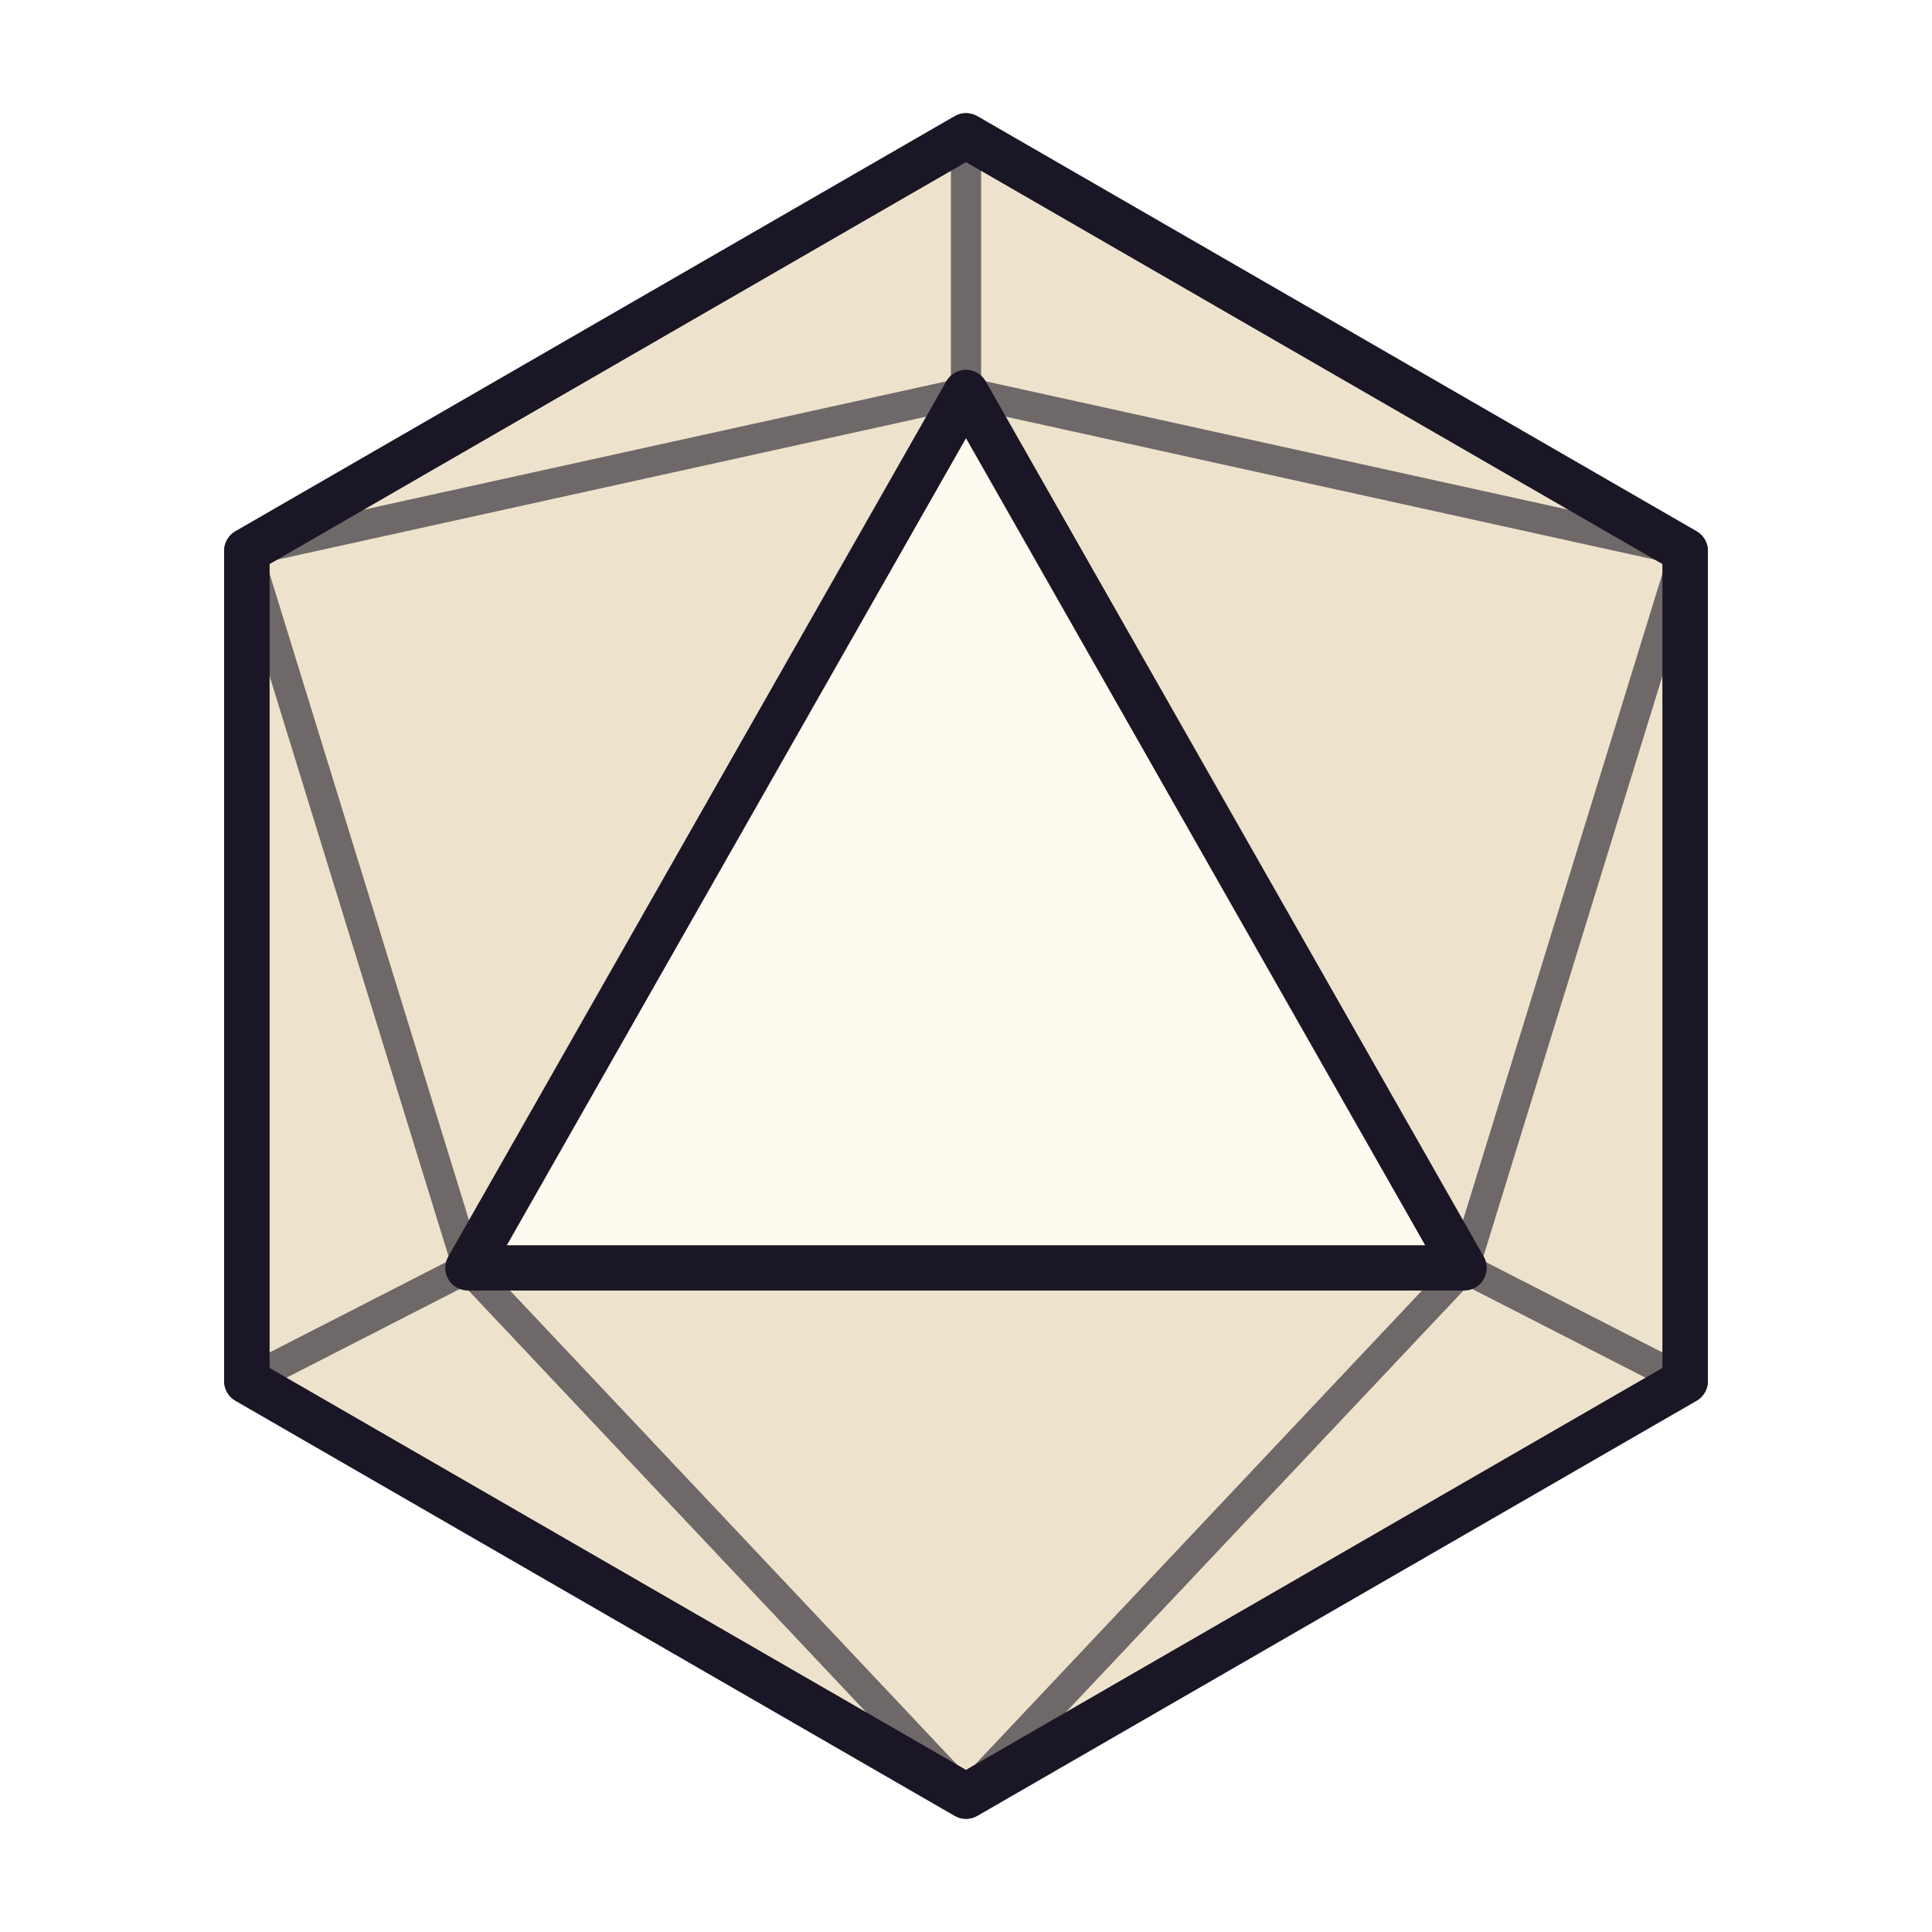
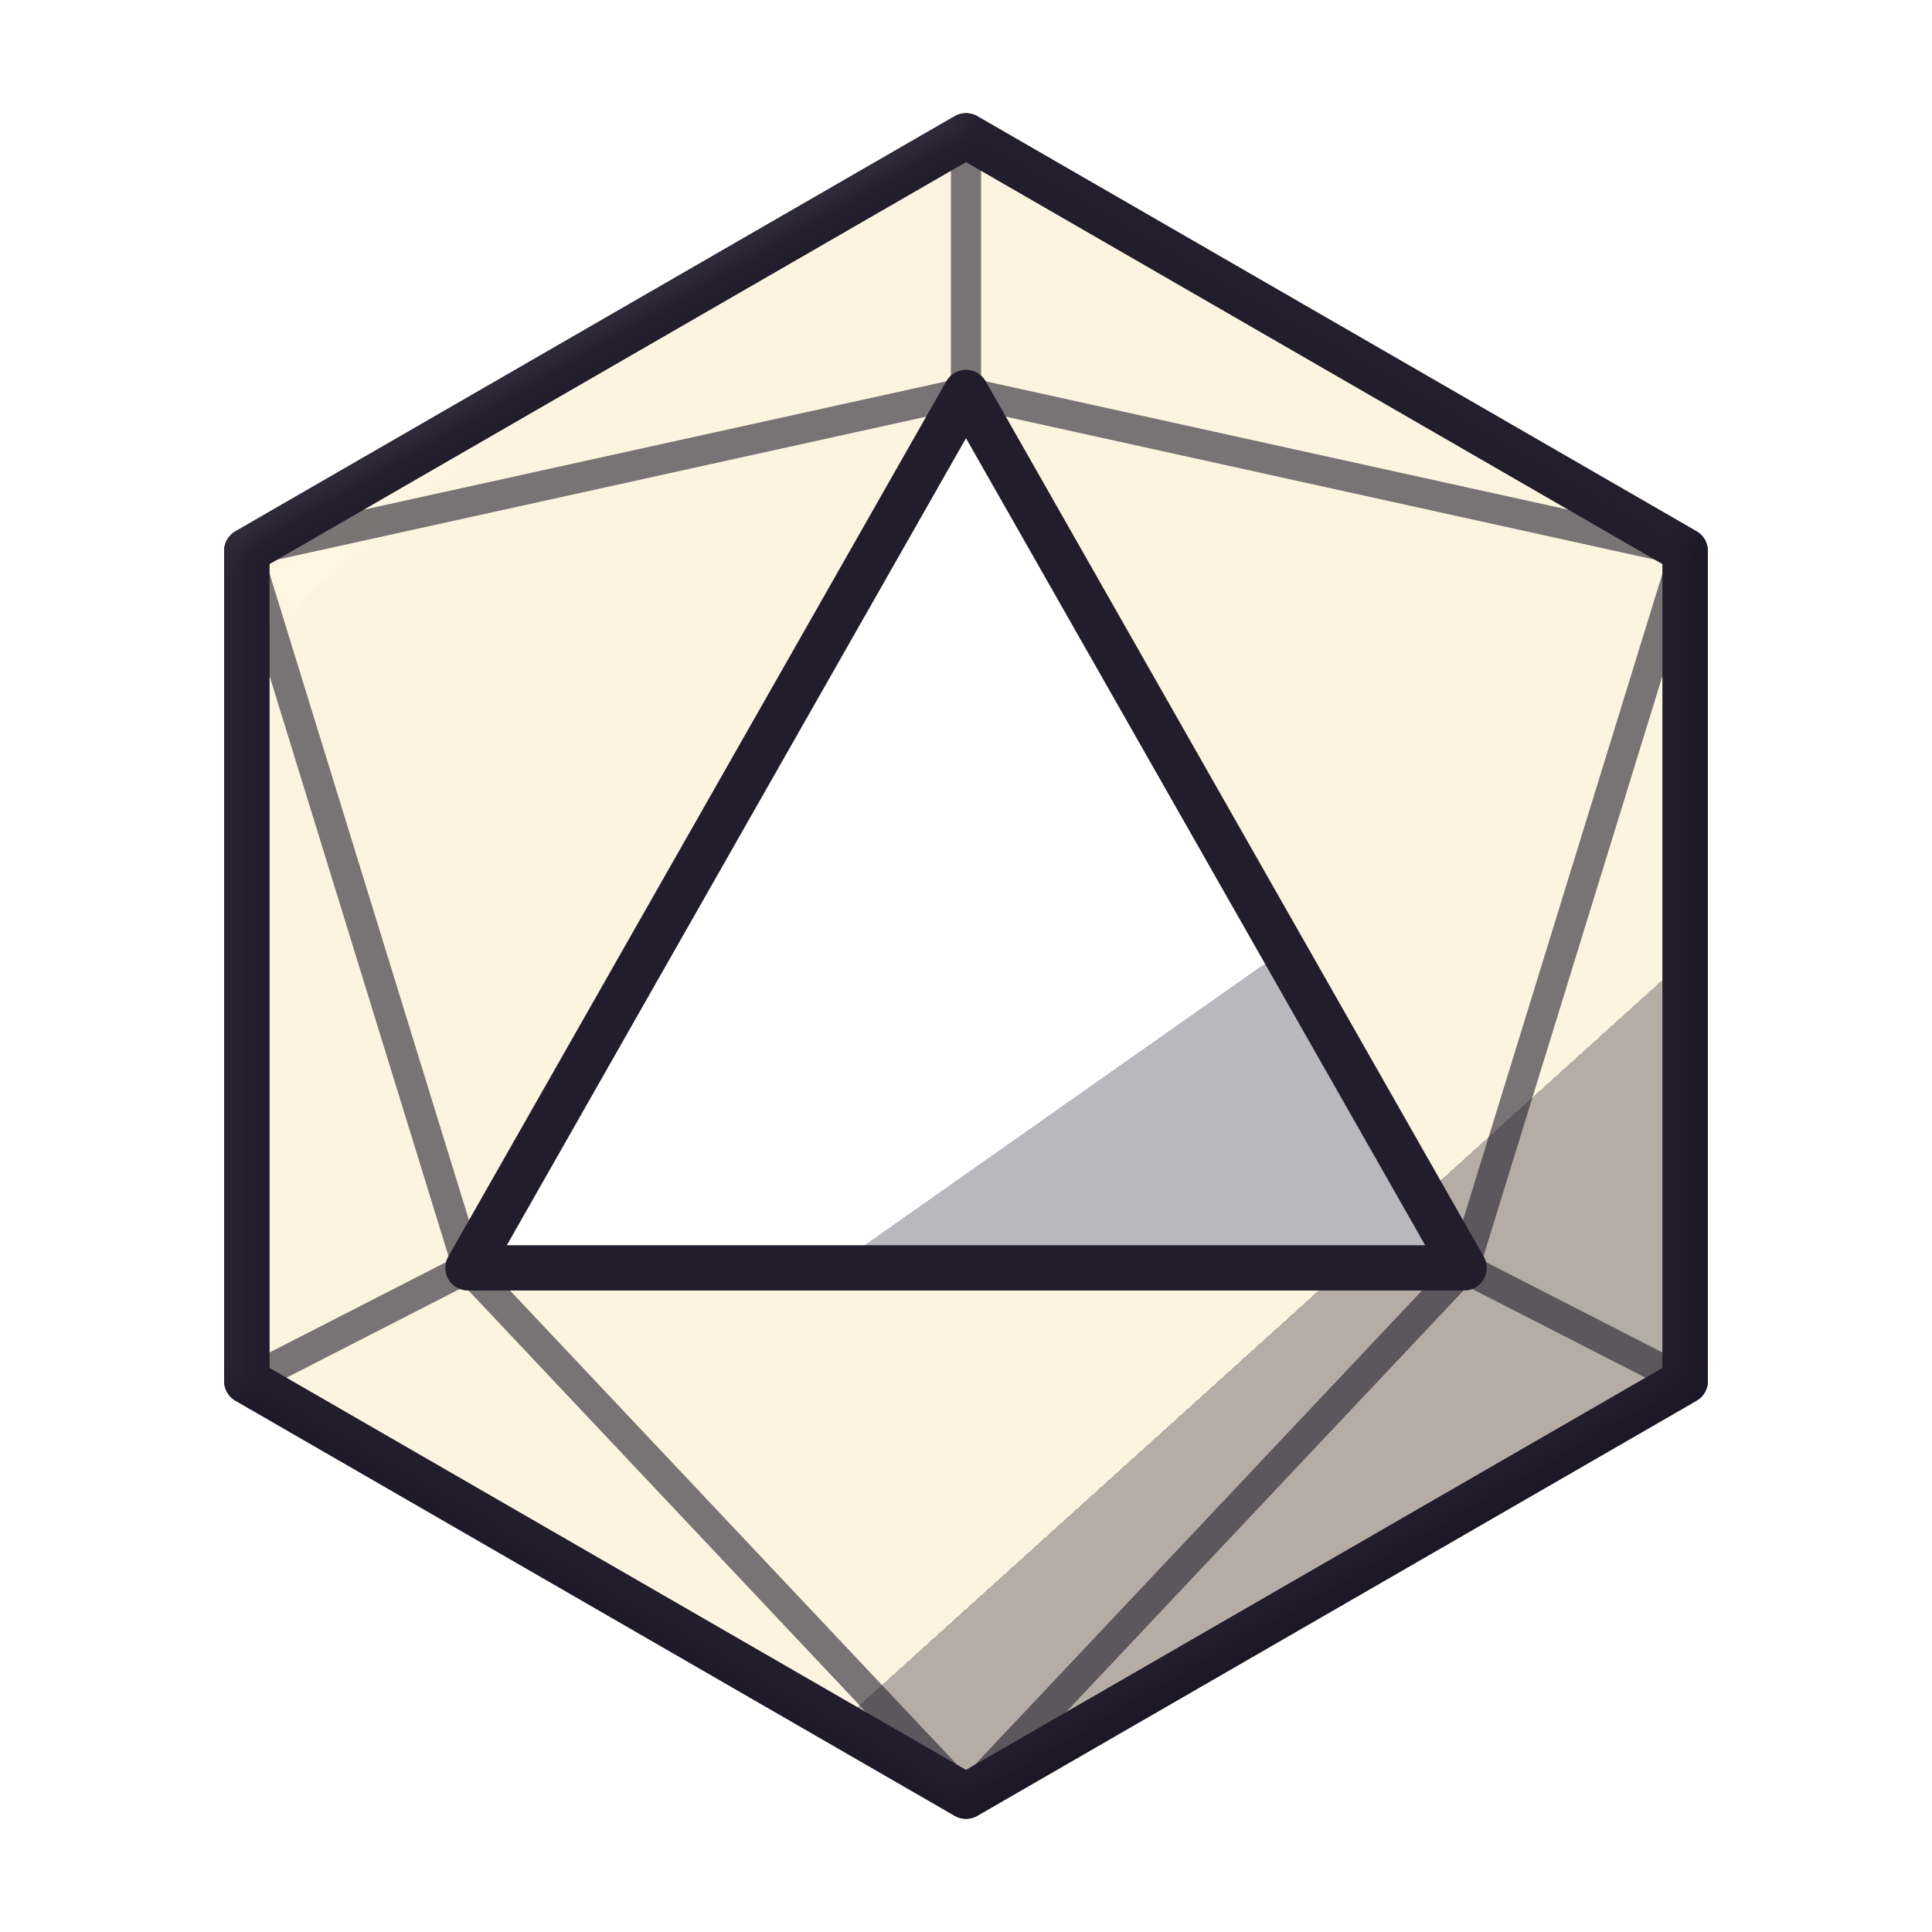
<svg xmlns="http://www.w3.org/2000/svg" width="256" height="256" viewBox="0 0 256 256">
-   <polygon points="223.3,183.0 128.0,238.0 32.7,183.0 32.7,73.0 128.0,18.0 223.3,73.0" fill="#EDE3CC" stroke="#1b1626" stroke-width="6" stroke-linejoin="round" stroke-linecap="round" />
-   <path d="M128 52 L32.7 73.0" stroke="#1b1626" stroke-width="4" opacity="0.6" />
-   <path d="M128 52 L128.0 18.0" stroke="#1b1626" stroke-width="4" opacity="0.6" />
-   <path d="M128 52 L223.3 73.0" stroke="#1b1626" stroke-width="4" opacity="0.6" />
-   <path d="M62 168 L128.0 238.0" stroke="#1b1626" stroke-width="4" opacity="0.6" />
-   <path d="M62 168 L32.7 183.0" stroke="#1b1626" stroke-width="4" opacity="0.6" />
-   <path d="M62 168 L32.7 73.0" stroke="#1b1626" stroke-width="4" opacity="0.6" />
-   <path d="M194 168 L223.3 183.0" stroke="#1b1626" stroke-width="4" opacity="0.6" />
-   <path d="M194 168 L128.0 238.0" stroke="#1b1626" stroke-width="4" opacity="0.6" />
-   <path d="M194 168 L223.3 73.0" stroke="#1b1626" stroke-width="4" opacity="0.6" />
-   <polygon points="128,52 62,168 194,168" fill="#fffaf0" stroke="#1b1626" stroke-width="6" stroke-linejoin="round" stroke-linecap="round" />
-   <polygon points="223.3,183.0 128.0,238.0 32.7,183.0 32.7,73.0 128.0,18.0 223.3,73.0" fill="none" stroke="#1b1626" stroke-width="6" stroke-linejoin="round" stroke-linecap="round" />
+   <defs>
+     <filter id="pintura" x="-5%" y="-5%" width="110%" height="110%" color-interpolation-filters="sRGB">
+       <feGaussianBlur in="SourceAlpha" stdDeviation="2" result="alto" />
+       <feSpecularLighting in="alto" surfaceScale="3" specularConstant="0.5" specularExponent="30" lighting-color="#fffaf0" result="brillo">
+         <feDistantLight azimuth="225" elevation="50" />
+       </feSpecularLighting>
+       <feComposite in="brillo" in2="SourceAlpha" operator="in" result="brilloDentro" />
+       <feComposite in="SourceGraphic" in2="brilloDentro" operator="arithmetic" k1="0" k2="1" k3="0.35" k4="0" />
+     </filter>
+   </defs>
+   <g filter="url(#pintura)">
+     <defs>
+       <linearGradient id="gede3cc" x1="0.1" y1="0" x2="0.9" y2="1">
+         <stop offset="0" stop-color="#f9efda" />
+         <stop offset="0.14" stop-color="#f9efda" />
+         <stop offset="0.14" stop-color="#f6edd9" />
+         <stop offset="0.74" stop-color="#f6edd9" />
+         <stop offset="0.74" stop-color="#ada59e" />
+         <stop offset="1" stop-color="#ada59e" />
+       </linearGradient>
+       <linearGradient id="gfffaf0" x1="0.1" y1="0" x2="0.9" y2="1">
+         <stop offset="0" stop-color="#fffcf4" />
+         <stop offset="0.14" stop-color="#fffcf4" />
+         <stop offset="0.14" stop-color="#ffffff" />
+         <stop offset="0.74" stop-color="#ffffff" />
+         <stop offset="0.74" stop-color="#b3b1b8" />
+         <stop offset="1" stop-color="#b3b1b8" />
+       </linearGradient>
+     </defs>
+     <polygon points="223.3,183.0 128.0,238.0 32.7,183.0 32.7,73.0 128.0,18.0 223.3,73.0" fill="url(#gede3cc)" stroke="#1b1626" stroke-width="6" stroke-linejoin="round" stroke-linecap="round" />
+     <path d="M128 52 L32.7 73.0" stroke="#1b1626" stroke-width="4" opacity="0.6" />
+     <path d="M128 52 L128.0 18.0" stroke="#1b1626" stroke-width="4" opacity="0.6" />
+     <path d="M128 52 L223.3 73.0" stroke="#1b1626" stroke-width="4" opacity="0.6" />
+     <path d="M62 168 L128.0 238.0" stroke="#1b1626" stroke-width="4" opacity="0.6" />
+     <path d="M62 168 L32.7 183.0" stroke="#1b1626" stroke-width="4" opacity="0.6" />
+     <path d="M62 168 L32.7 73.0" stroke="#1b1626" stroke-width="4" opacity="0.6" />
+     <path d="M194 168 L223.3 183.0" stroke="#1b1626" stroke-width="4" opacity="0.6" />
+     <path d="M194 168 L128.0 238.0" stroke="#1b1626" stroke-width="4" opacity="0.6" />
+     <path d="M194 168 L223.3 73.0" stroke="#1b1626" stroke-width="4" opacity="0.6" />
+     <polygon points="128,52 62,168 194,168" fill="url(#gfffaf0)" stroke="#1b1626" stroke-width="6" stroke-linejoin="round" stroke-linecap="round" />
+     <polygon points="223.3,183.0 128.0,238.0 32.7,183.0 32.7,73.0 128.0,18.0 223.3,73.0" fill="none" stroke="#1b1626" stroke-width="6" stroke-linejoin="round" stroke-linecap="round" />
+   </g>
</svg>
